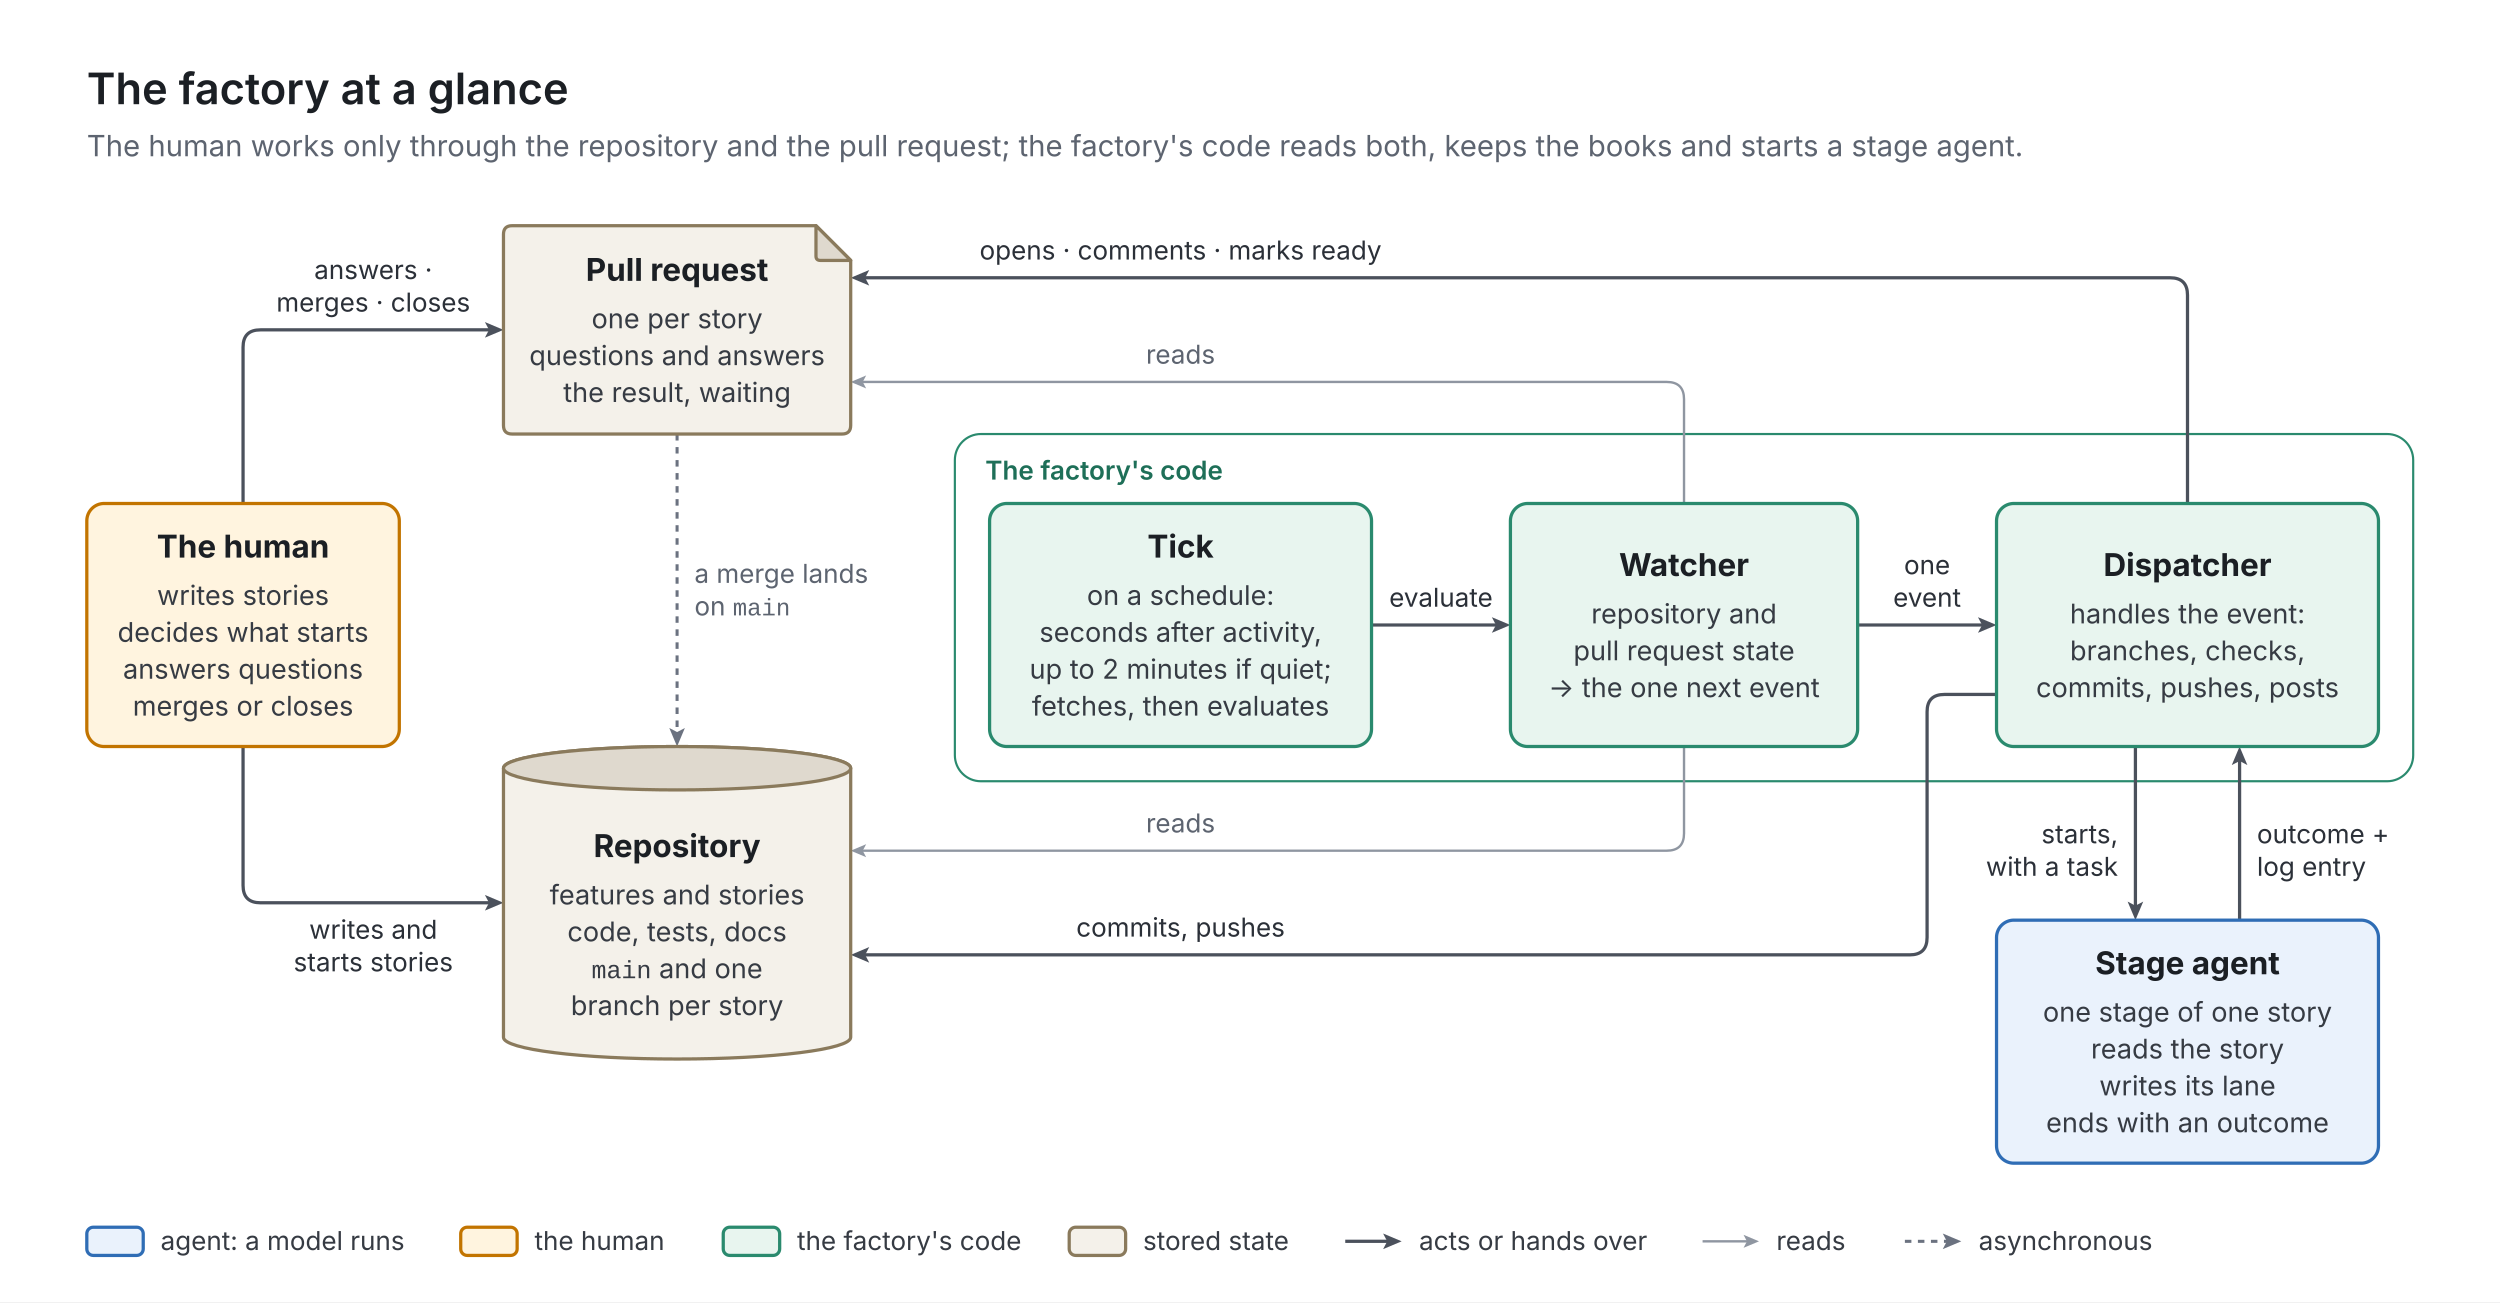
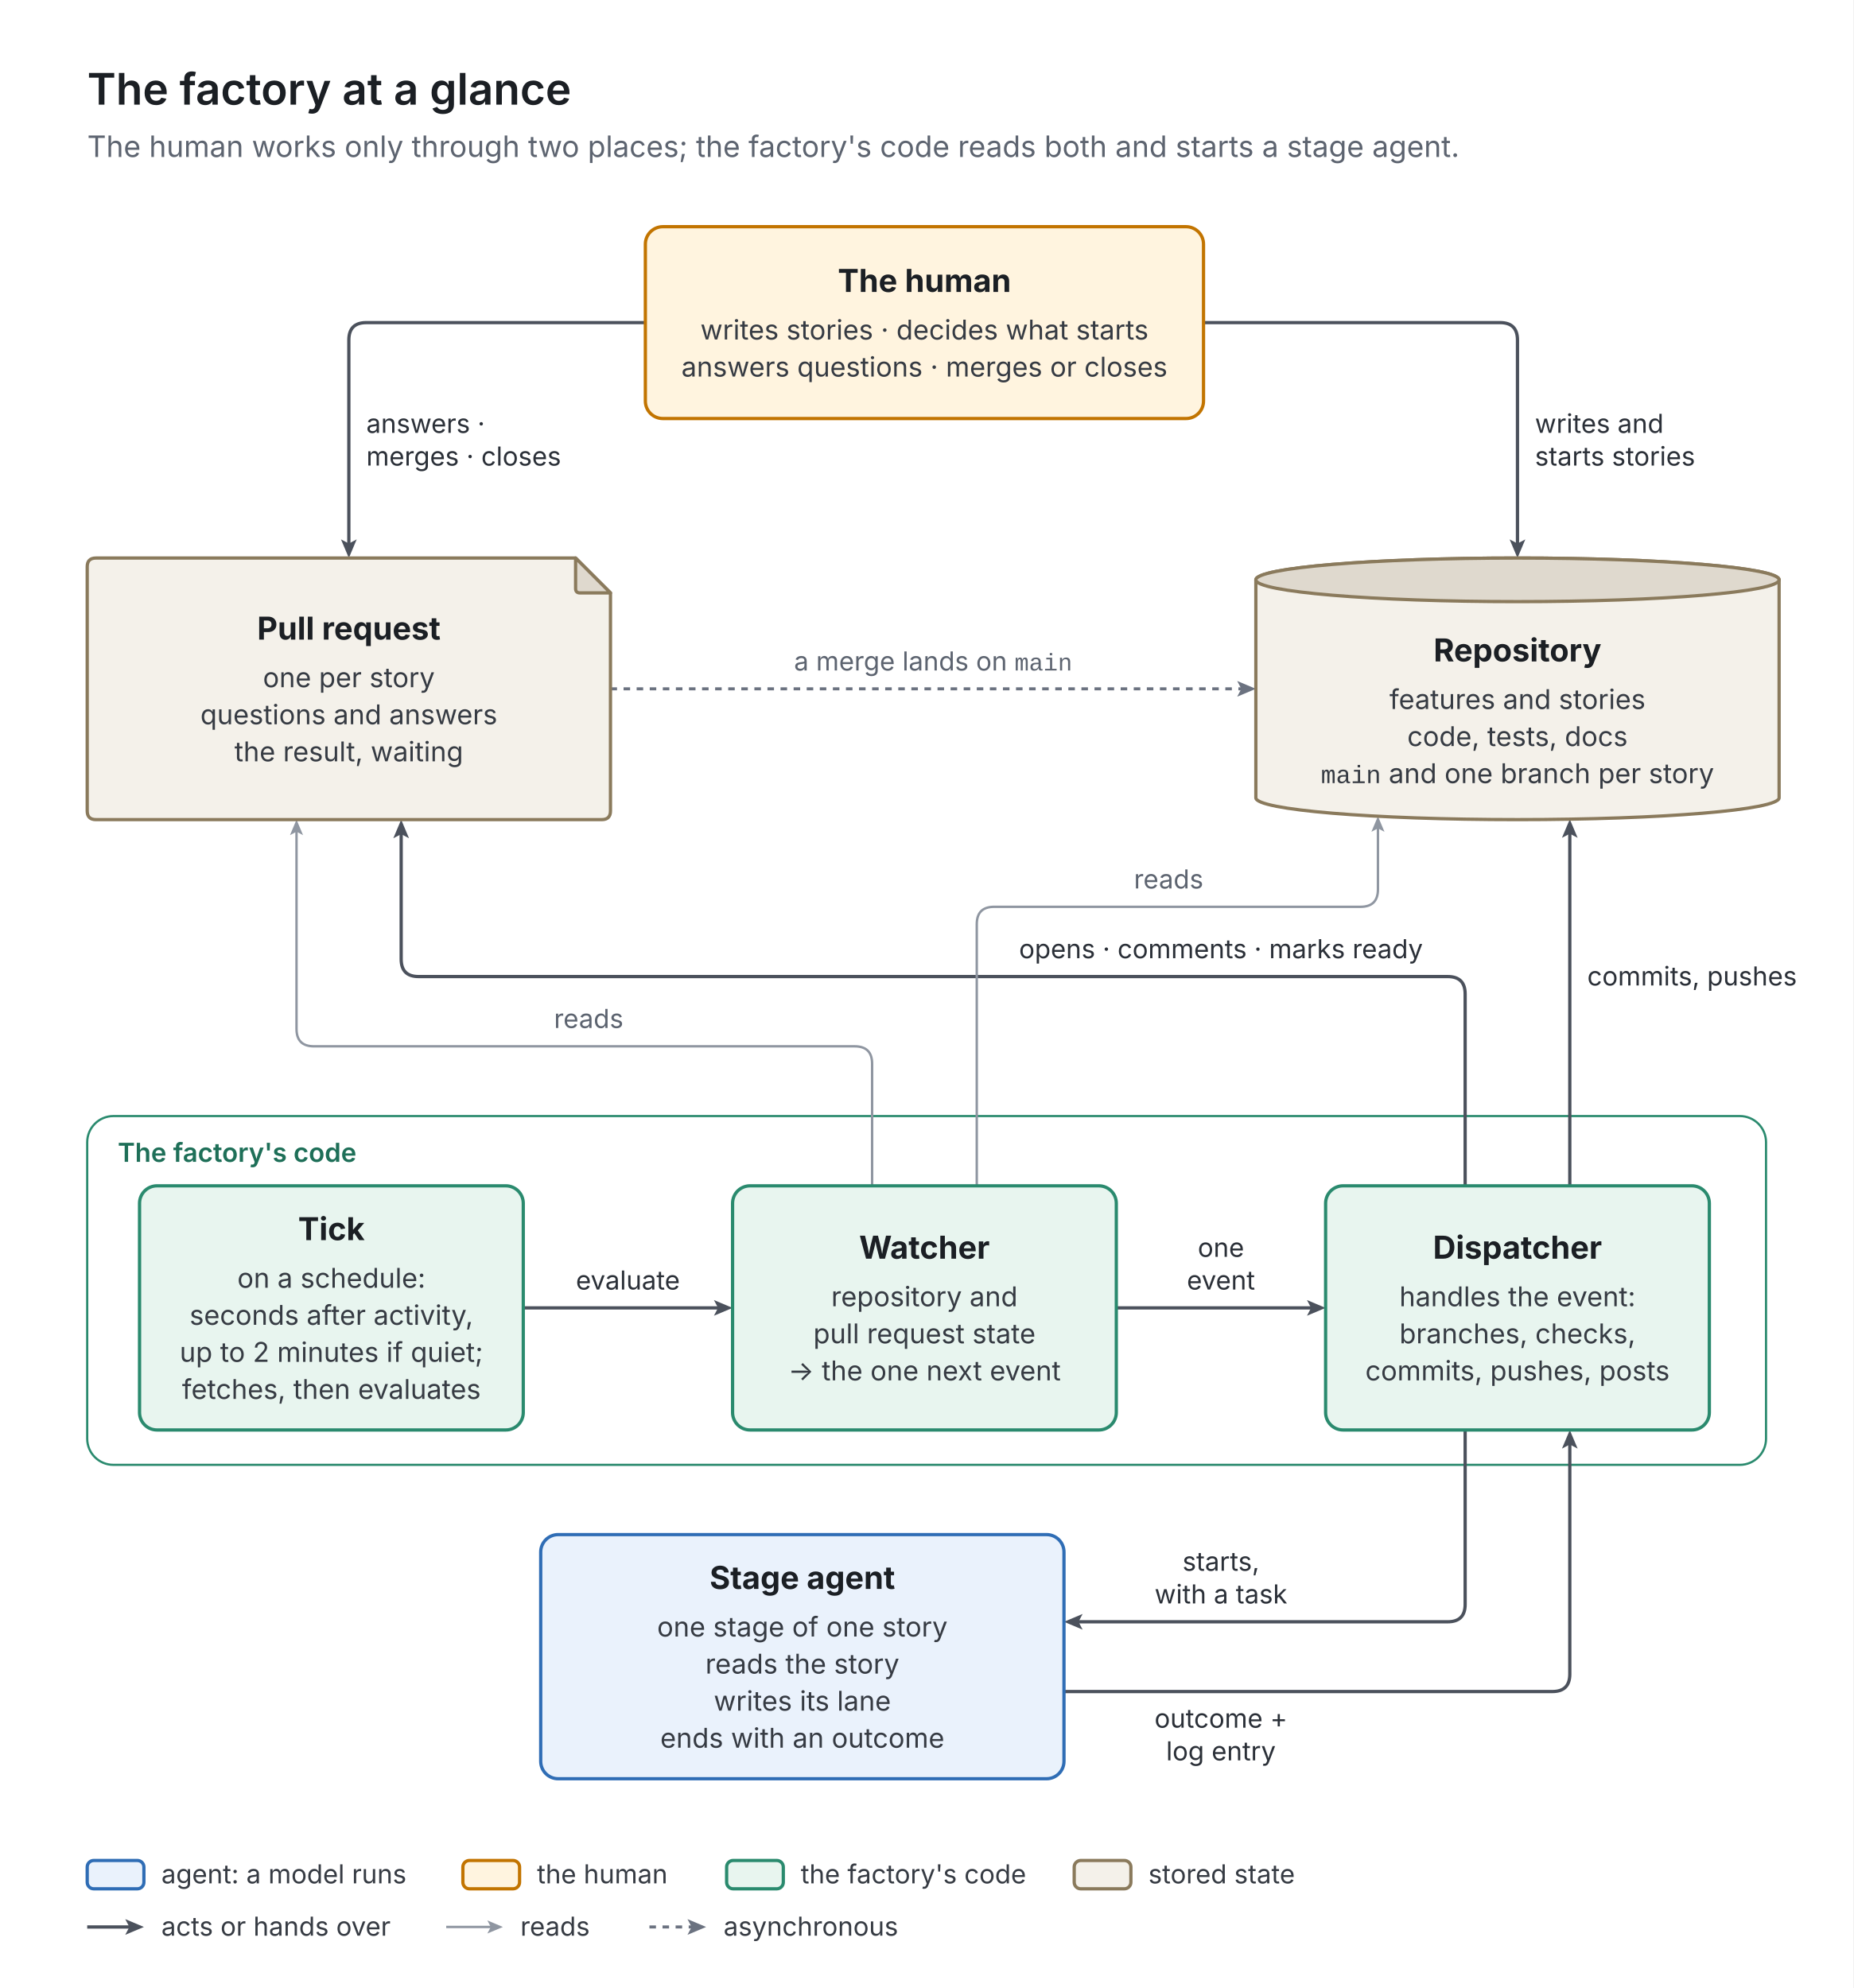
- <svg xmlns="http://www.w3.org/2000/svg" width="1152" height="600" viewBox="0 0 1152 600" role="img" aria-labelledby="title desc">
+ <svg xmlns="http://www.w3.org/2000/svg" width="850" height="912" viewBox="0 0 850 912" role="img" aria-labelledby="title desc">
  <style>
text { font-family: "Inter", "Segoe UI", "Helvetica Neue", Helvetica, Arial, sans-serif; }
.code { font-family: ui-monospace, "SF Mono", "Cascadia Mono", Menlo, Consolas, "Liberation Mono", monospace; font-size: 0.92em; }
.ttl { font-size: 20px; font-weight: 600; }
.sub { font-size: 13.5px; font-weight: 400; }
.tag { font-size: 10.5px; font-weight: 600; letter-spacing: 0.09em; }
.nt { font-size: 14.5px; font-weight: 700; }
.nb { font-size: 12.5px; font-weight: 400; }
.lb { font-size: 12px; font-weight: 400; }
.lane-h { font-size: 13px; font-weight: 700; }
.lane-n { font-size: 12px; font-weight: 400; }
.col-h { font-size: 12.5px; font-weight: 700; }
.grp-c { font-size: 12px; font-weight: 600; }
.tx { font-size: 13px; font-weight: 400; }
.tx-bold { font-size: 13px; font-weight: 700; }
.tx-mono { font-size: 12px; font-weight: 400; font-family: ui-monospace, "SF Mono", "Cascadia Mono", Menlo, Consolas, "Liberation Mono", monospace; }
.tx-note { font-size: 12px; font-weight: 400; }
.tx-small { font-size: 11px; font-weight: 400; }
.lg { font-size: 12px; font-weight: 400; }
.sh, .fold { stroke-width: 1.5; stroke-linejoin: round; }
.n-end .sh { stroke-dasharray: 5 3; }
.e { fill: none; stroke-linejoin: round; }
.lb { paint-order: stroke fill; stroke-width: 4px; stroke-linejoin: round; }
.rule, .lane-a, .lane-b { stroke-width: 1; shape-rendering: crispEdges; }
.rule, .col-u { fill: none; } .col-r { stroke-dasharray: 2 3; }
.col-u { stroke-width: 1; shape-rendering: crispEdges; }
.grp { stroke-width: 1; } .grp-d { stroke-dasharray: 5 4; }
.e-flow { stroke-width: 1.5; }
.e-plain { stroke-width: 1.1; }
.e-dashed { stroke-width: 1.4; stroke-dasharray: 3 3; }
.bg { fill: #ffffff; }
.ttl, .nt, .lane-h, .col-h, .tx-bold { fill: #1b1f24; }
.sub, .lane-n, .grp-c, .tx-note, .tx-small { fill: #5d6470; }
.nb, .tx, .tx-mono, .lg { fill: #363b43; }
.lb { stroke: #ffffff; } .lb.on-lane { stroke: #f5f7f9; }
.lane-a { fill: #f5f7f9; stroke: #dde1e6; }
.lane-b { fill: #ffffff; stroke: #dde1e6; }
.rule { stroke: #dde1e6; }
.grp { fill: #ffffff; stroke: #b4bac3; } .col-u { stroke: #b4bac3; }
.n-agent .sh { fill: #eaf2fc; stroke: #2f6db5; }
.n-agent .fold { fill: #c5d7ee; stroke: #2f6db5; }
.n-agent .tag, .k-agent { fill: #2862a5; }
.g-agent { stroke: #2f6db5; }
.n-human .sh { fill: #fff4df; stroke: #c27400; }
.n-human .fold { fill: #f3dab2; stroke: #c27400; }
.n-human .tag, .k-human { fill: #965a00; }
.g-human { stroke: #c27400; }
.n-code .sh { fill: #e8f5ef; stroke: #2a8a6e; }
.n-code .fold { fill: #c2e0d5; stroke: #2a8a6e; }
.n-code .tag, .k-code { fill: #1e6f58; }
.g-code { stroke: #2a8a6e; }
.n-store .sh { fill: #f4f1ea; stroke: #8a7a5c; }
.n-store .fold { fill: #dfd9ce; stroke: #8a7a5c; }
.n-store .tag, .k-store { fill: #6c5e44; }
.g-store { stroke: #8a7a5c; }
.e-flow { stroke: #4b515c; } .ah-flow { fill: #4b515c; }
.lb-flow { fill: #2b3038; }
.e-plain { stroke: #8f96a1; } .ah-plain { fill: #8f96a1; }
.lb-plain { fill: #5d6470; }
.e-dashed { stroke: #6b7280; } .ah-dashed { fill: #6b7280; }
.lb-dashed { fill: #5d6470; }
@media (prefers-color-scheme: dark) {
  .bg { fill: #0f141a; }
  .ttl, .nt, .lane-h, .col-h, .tx-bold { fill: #e6edf3; }
  .sub, .lane-n, .grp-c, .tx-note, .tx-small { fill: #9da7b3; }
  .nb, .tx, .tx-mono, .lg { fill: #c9d1d9; }
  .lb { stroke: #0f141a; } .lb.on-lane { stroke: #151b22; }
  .lane-a { fill: #151b22; stroke: #2a313b; }
  .lane-b { fill: #0f141a; stroke: #2a313b; }
  .rule { stroke: #2a313b; }
  .grp { fill: #0f141a; stroke: #3d4651; } .col-u { stroke: #3d4651; }
  .n-agent .sh { fill: #13263d; stroke: #5b9be6; }
  .n-agent .fold { fill: #213d5f; stroke: #5b9be6; }
  .n-agent .tag, .k-agent { fill: #8dbdf4; }
  .g-agent { stroke: #5b9be6; }
  .n-human .sh { fill: #33260f; stroke: #e0a33a; }
  .n-human .fold { fill: #563f18; stroke: #e0a33a; }
  .n-human .tag, .k-human { fill: #f2bd63; }
  .g-human { stroke: #e0a33a; }
  .n-code .sh { fill: #0f2e26; stroke: #3fb68f; }
  .n-code .fold { fill: #19493b; stroke: #3fb68f; }
  .n-code .tag, .k-code { fill: #72d3b0; }
  .g-code { stroke: #3fb68f; }
  .n-store .sh { fill: #27241d; stroke: #b0a17f; }
  .n-store .fold { fill: #423d31; stroke: #b0a17f; }
  .n-store .tag, .k-store { fill: #cdbf9d; }
  .g-store { stroke: #b0a17f; }
  .e-flow { stroke: #bcc4ce; } .ah-flow { fill: #bcc4ce; }
  .lb-flow { fill: #dfe6ee; }
  .e-plain { stroke: #717a87; } .ah-plain { fill: #717a87; }
  .lb-plain { fill: #9da7b3; }
  .e-dashed { stroke: #939ba6; } .ah-dashed { fill: #939ba6; }
  .lb-dashed { fill: #9da7b3; }
}
</style>
  <defs>
    <marker id="ah-flow" viewBox="0 0 10 10" refX="6.67" refY="5" markerWidth="9" markerHeight="9" markerUnits="userSpaceOnUse" orient="auto-start-reverse">
      <path class="ah-flow" d="M0.5 1 L10 5 L0.5 9 L2.6 5 Z" />
    </marker>
    <marker id="ah-plain" viewBox="0 0 10 10" refX="6" refY="5" markerWidth="7.5" markerHeight="7.5" markerUnits="userSpaceOnUse" orient="auto-start-reverse">
      <path class="ah-plain" d="M0.5 1 L10 5 L0.5 9 L2.6 5 Z" />
    </marker>
    <marker id="ah-dashed" viewBox="0 0 10 10" refX="6.67" refY="5" markerWidth="9" markerHeight="9" markerUnits="userSpaceOnUse" orient="auto-start-reverse">
      <path class="ah-dashed" d="M0.5 1 L10 5 L0.5 9 L2.6 5 Z" />
    </marker>
  </defs>
-   <rect class="bg" width="1152" height="600" />
+   <rect class="bg" width="850" height="912" />
  <text class="ttl" x="40" y="48" text-anchor="start">The factory at a glance</text>
-   <text class="sub" x="40" y="72" text-anchor="start">The human works only through the repository and the pull request; the factory's code reads both, keeps the books and starts a stage agent.</text>
-   <rect class="grp g-code" x="440" y="200" width="672" height="160" rx="12" />
-   <text class="grp-c k-code" x="454" y="221" text-anchor="start">The factory's code</text>
-   <path class="e e-flow" d="M 112 232 L 112 160 Q 112 152 120 152 L 229 152" marker-end="url(#ah-flow)" />
-   <path class="e e-flow" d="M 112 344 L 112 408 Q 112 416 120 416 L 229 416" marker-end="url(#ah-flow)" />
-   <path class="e e-dashed" d="M 312 200 L 312 341" marker-end="url(#ah-dashed)" />
-   <path class="e e-flow" d="M 632 288 L 693 288" marker-end="url(#ah-flow)" />
-   <path class="e e-flow" d="M 856 288 L 917 288" marker-end="url(#ah-flow)" />
-   <path class="e e-flow" d="M 1008 232 L 1008 136 Q 1008 128 1000 128 L 395 128" marker-end="url(#ah-flow)" />
-   <path class="e e-plain" d="M 776 232 L 776 184 Q 776 176 768 176 L 395 176" marker-end="url(#ah-plain)" />
-   <path class="e e-plain" d="M 776 344 L 776 384 Q 776 392 768 392 L 395 392" marker-end="url(#ah-plain)" />
-   <path class="e e-flow" d="M 920 320 L 896 320 Q 888 320 888 328 L 888 432 Q 888 440 880 440 L 395 440" marker-end="url(#ah-flow)" />
-   <path class="e e-flow" d="M 984 344 L 984 421" marker-end="url(#ah-flow)" />
-   <path class="e e-flow" d="M 1032 424 L 1032 347" marker-end="url(#ah-flow)" />
+   <text class="sub" x="40" y="72" text-anchor="start">The human works only through two places; the factory's code reads both and starts a stage agent.</text>
+   <rect class="grp g-code" x="40" y="512" width="770" height="160" rx="12" />
+   <text class="grp-c k-code" x="54" y="533" text-anchor="start">The factory's code</text>
+   <path class="e e-flow" d="M 296 148 L 168 148 Q 160 148 160 156 L 160 253" marker-end="url(#ah-flow)" />
+   <path class="e e-flow" d="M 552 148 L 688 148 Q 696 148 696 156 L 696 253" marker-end="url(#ah-flow)" />
+   <path class="e e-dashed" d="M 280 316 L 573 316" marker-end="url(#ah-dashed)" />
+   <path class="e e-flow" d="M 240 600 L 333 600" marker-end="url(#ah-flow)" />
+   <path class="e e-flow" d="M 512 600 L 605 600" marker-end="url(#ah-flow)" />
+   <path class="e e-plain" d="M 400 544 L 400 488 Q 400 480 392 480 L 144 480 Q 136 480 136 472 L 136 379" marker-end="url(#ah-plain)" />
+   <path class="e e-flow" d="M 672 544 L 672 456 Q 672 448 664 448 L 192 448 Q 184 448 184 440 L 184 379" marker-end="url(#ah-flow)" />
+   <path class="e e-plain" d="M 448 544 L 448 424 Q 448 416 456 416 L 624 416 Q 632 416 632 408 L 632 377.46" marker-end="url(#ah-plain)" />
+   <path class="e e-flow" d="M 720 544 L 720 378.8" marker-end="url(#ah-flow)" />
+   <path class="e e-flow" d="M 672 656 L 672 736 Q 672 744 664 744 L 491 744" marker-end="url(#ah-flow)" />
+   <path class="e e-flow" d="M 488 776 L 712 776 Q 720 776 720 768 L 720 659" marker-end="url(#ah-flow)" />
+   <g class="n-human">
+     <rect class="sh" x="296" y="104" width="256" height="88" rx="8" />
+     <text class="nt" x="424" y="133.93" text-anchor="middle">The human</text>
+     <text class="nb" x="424" y="155.75" text-anchor="middle">writes stories · decides what starts</text>
+     <text class="nb" x="424" y="172.75" text-anchor="middle">answers questions · merges or closes</text>
+   </g>
  <g class="n-store">
-     <path class="sh" d="M 236 104 H 376 L 392 120 V 196 Q 392 200 388 200 H 236 Q 232 200 232 196 V 108 Q 232 104 236 104 Z" />
-     <path class="fold" d="M 376 104 V 118 Q 376 120 378 120 H 392 Z" />
-     <text class="nt" x="312" y="129.43" text-anchor="middle">Pull request</text>
-     <text class="nb" x="312" y="151.25" text-anchor="middle">one per story</text>
-     <text class="nb" x="312" y="168.25" text-anchor="middle">questions and answers</text>
-     <text class="nb" x="312" y="185.25" text-anchor="middle">the result, waiting</text>
+     <path class="sh" d="M 44 256 H 264 L 280 272 V 372 Q 280 376 276 376 H 44 Q 40 376 40 372 V 260 Q 40 256 44 256 Z" />
+     <path class="fold" d="M 264 256 V 270 Q 264 272 266 272 H 280 Z" />
+     <text class="nt" x="160" y="293.43" text-anchor="middle">Pull request</text>
+     <text class="nb" x="160" y="315.25" text-anchor="middle">one per story</text>
+     <text class="nb" x="160" y="332.25" text-anchor="middle">questions and answers</text>
+     <text class="nb" x="160" y="349.25" text-anchor="middle">the result, waiting</text>
  </g>
  <g class="n-store">
-     <path class="sh" d="M 232 354 A 80 10 0 0 1 392 354 V 478 A 80 10 0 0 1 232 478 Z" />
-     <ellipse class="fold" cx="312" cy="354" rx="80" ry="10" />
-     <text class="nt" x="312" y="394.93" text-anchor="middle">Repository</text>
-     <text class="nb" x="312" y="416.75" text-anchor="middle">features and stories</text>
-     <text class="nb" x="312" y="433.75" text-anchor="middle">code, tests, docs</text>
-     <text class="nb" x="312" y="450.75" text-anchor="middle">
-       <tspan class="code">main</tspan> and one</text>
-     <text class="nb" x="312" y="467.75" text-anchor="middle">branch per story</text>
-   </g>
+     <path class="sh" d="M 576 266 A 120 10 0 0 1 816 266 V 366 A 120 10 0 0 1 576 366 Z" />
+     <ellipse class="fold" cx="696" cy="266" rx="120" ry="10" />
+     <text class="nt" x="696" y="303.43" text-anchor="middle">Repository</text>
+     <text class="nb" x="696" y="325.25" text-anchor="middle">features and stories</text>
+     <text class="nb" x="696" y="342.25" text-anchor="middle">code, tests, docs</text>
+     <text class="nb" x="696" y="359.25" text-anchor="middle">
+       <tspan class="code">main</tspan> and one branch per story</text>
+   </g>
+   <g class="n-code">
+     <rect class="sh" x="64" y="544" width="176" height="112" rx="8" />
+     <text class="nt" x="152" y="568.93" text-anchor="middle">Tick</text>
+     <text class="nb" x="152" y="590.75" text-anchor="middle">on a schedule:</text>
+     <text class="nb" x="152" y="607.75" text-anchor="middle">seconds after activity,</text>
+     <text class="nb" x="152" y="624.75" text-anchor="middle">up to 2 minutes if quiet;</text>
+     <text class="nb" x="152" y="641.75" text-anchor="middle">fetches, then evaluates</text>
+   </g>
+   <g class="n-code">
+     <rect class="sh" x="336" y="544" width="176" height="112" rx="8" />
+     <text class="nt" x="424" y="577.43" text-anchor="middle">Watcher</text>
+     <text class="nb" x="424" y="599.25" text-anchor="middle">repository and</text>
+     <text class="nb" x="424" y="616.25" text-anchor="middle">pull request state</text>
+     <text class="nb" x="424" y="633.25" text-anchor="middle">→ the one next event</text>
+   </g>
+   <g class="n-code">
+     <rect class="sh" x="608" y="544" width="176" height="112" rx="8" />
+     <text class="nt" x="696" y="577.43" text-anchor="middle">Dispatcher</text>
+     <text class="nb" x="696" y="599.25" text-anchor="middle">handles the event:</text>
+     <text class="nb" x="696" y="616.25" text-anchor="middle">branches, checks,</text>
+     <text class="nb" x="696" y="633.25" text-anchor="middle">commits, pushes, posts</text>
+   </g>
+   <g class="n-agent">
+     <rect class="sh" x="248" y="704" width="240" height="112" rx="8" />
+     <text class="nt" x="368" y="728.93" text-anchor="middle">Stage agent</text>
+     <text class="nb" x="368" y="750.75" text-anchor="middle">one stage of one story</text>
+     <text class="nb" x="368" y="767.75" text-anchor="middle">reads the story</text>
+     <text class="nb" x="368" y="784.75" text-anchor="middle">writes its lane</text>
+     <text class="nb" x="368" y="801.75" text-anchor="middle">ends with an outcome</text>
+   </g>
+   <text class="lb lb-flow" x="168" y="198.58" text-anchor="start">answers ·</text>
+   <text class="lb lb-flow" x="168" y="213.58" text-anchor="start">merges · closes</text>
+   <text class="lb lb-flow" x="704" y="198.58" text-anchor="start">writes and</text>
+   <text class="lb lb-flow" x="704" y="213.58" text-anchor="start">starts stories</text>
+   <text class="lb lb-dashed" x="428" y="307.58" text-anchor="middle">a merge lands on <tspan class="code">main</tspan>
+   </text>
+   <text class="lb lb-flow" x="288" y="591.58" text-anchor="middle">evaluate</text>
+   <text class="lb lb-flow" x="560" y="576.58" text-anchor="middle">one</text>
+   <text class="lb lb-flow" x="560" y="591.58" text-anchor="middle">event</text>
+   <text class="lb lb-plain" x="270" y="471.58" text-anchor="middle">reads</text>
+   <text class="lb lb-flow" x="560" y="439.58" text-anchor="middle">opens · comments · marks ready</text>
+   <text class="lb lb-plain" x="536" y="407.58" text-anchor="middle">reads</text>
+   <text class="lb lb-flow" x="728" y="452.08" text-anchor="start">commits, pushes</text>
+   <text class="lb lb-flow" x="560" y="720.58" text-anchor="middle">starts,</text>
+   <text class="lb lb-flow" x="560" y="735.58" text-anchor="middle">with a task</text>
+   <text class="lb lb-flow" x="560" y="792.58" text-anchor="middle">outcome +</text>
+   <text class="lb lb-flow" x="560" y="807.58" text-anchor="middle">log entry</text>
+   <g class="n-agent">
+     <rect class="sh" x="40" y="853.5" width="26" height="13" rx="3" />
+   </g>
+   <text class="lg" x="74" y="864" text-anchor="start">agent: a model runs</text>
  <g class="n-human">
-     <rect class="sh" x="40" y="232" width="144" height="112" rx="8" />
-     <text class="nt" x="112" y="256.93" text-anchor="middle">The human</text>
-     <text class="nb" x="112" y="278.75" text-anchor="middle">writes stories</text>
-     <text class="nb" x="112" y="295.75" text-anchor="middle">decides what starts</text>
-     <text class="nb" x="112" y="312.75" text-anchor="middle">answers questions</text>
-     <text class="nb" x="112" y="329.75" text-anchor="middle">merges or closes</text>
-   </g>
-   <g class="n-code">
-     <rect class="sh" x="456" y="232" width="176" height="112" rx="8" />
-     <text class="nt" x="544" y="256.93" text-anchor="middle">Tick</text>
-     <text class="nb" x="544" y="278.75" text-anchor="middle">on a schedule:</text>
-     <text class="nb" x="544" y="295.75" text-anchor="middle">seconds after activity,</text>
-     <text class="nb" x="544" y="312.75" text-anchor="middle">up to 2 minutes if quiet;</text>
-     <text class="nb" x="544" y="329.75" text-anchor="middle">fetches, then evaluates</text>
-   </g>
-   <g class="n-code">
-     <rect class="sh" x="696" y="232" width="160" height="112" rx="8" />
-     <text class="nt" x="776" y="265.43" text-anchor="middle">Watcher</text>
-     <text class="nb" x="776" y="287.25" text-anchor="middle">repository and</text>
-     <text class="nb" x="776" y="304.25" text-anchor="middle">pull request state</text>
-     <text class="nb" x="776" y="321.25" text-anchor="middle">→ the one next event</text>
-   </g>
-   <g class="n-code">
-     <rect class="sh" x="920" y="232" width="176" height="112" rx="8" />
-     <text class="nt" x="1008" y="265.43" text-anchor="middle">Dispatcher</text>
-     <text class="nb" x="1008" y="287.25" text-anchor="middle">handles the event:</text>
-     <text class="nb" x="1008" y="304.25" text-anchor="middle">branches, checks,</text>
-     <text class="nb" x="1008" y="321.25" text-anchor="middle">commits, pushes, posts</text>
-   </g>
-   <g class="n-agent">
-     <rect class="sh" x="920" y="424" width="176" height="112" rx="8" />
-     <text class="nt" x="1008" y="448.93" text-anchor="middle">Stage agent</text>
-     <text class="nb" x="1008" y="470.75" text-anchor="middle">one stage of one story</text>
-     <text class="nb" x="1008" y="487.75" text-anchor="middle">reads the story</text>
-     <text class="nb" x="1008" y="504.75" text-anchor="middle">writes its lane</text>
-     <text class="nb" x="1008" y="521.75" text-anchor="middle">ends with an outcome</text>
-   </g>
-   <text class="lb lb-flow" x="172" y="128.58" text-anchor="middle">answers ·</text>
-   <text class="lb lb-flow" x="172" y="143.58" text-anchor="middle">merges · closes</text>
-   <text class="lb lb-flow" x="172" y="432.58" text-anchor="middle">writes and</text>
-   <text class="lb lb-flow" x="172" y="447.58" text-anchor="middle">starts stories</text>
-   <text class="lb lb-dashed" x="320" y="268.58" text-anchor="start">a merge lands</text>
-   <text class="lb lb-dashed" x="320" y="283.58" text-anchor="start">on <tspan class="code">main</tspan>
-   </text>
-   <text class="lb lb-flow" x="664" y="279.58" text-anchor="middle">evaluate</text>
-   <text class="lb lb-flow" x="888" y="264.58" text-anchor="middle">one</text>
-   <text class="lb lb-flow" x="888" y="279.58" text-anchor="middle">event</text>
-   <text class="lb lb-flow" x="544" y="119.58" text-anchor="middle">opens · comments · marks ready</text>
-   <text class="lb lb-plain" x="544" y="167.58" text-anchor="middle">reads</text>
-   <text class="lb lb-plain" x="544" y="383.58" text-anchor="middle">reads</text>
-   <text class="lb lb-flow" x="544" y="431.58" text-anchor="middle">commits, pushes</text>
-   <text class="lb lb-flow" x="976" y="388.58" text-anchor="end">starts,</text>
-   <text class="lb lb-flow" x="976" y="403.58" text-anchor="end">with a task</text>
-   <text class="lb lb-flow" x="1040" y="388.58" text-anchor="start">outcome +</text>
-   <text class="lb lb-flow" x="1040" y="403.58" text-anchor="start">log entry</text>
-   <g class="n-agent">
-     <rect class="sh" x="40" y="565.5" width="26" height="13" rx="3" />
-   </g>
-   <text class="lg" x="74" y="576" text-anchor="start">agent: a model runs</text>
-   <g class="n-human">
-     <rect class="sh" x="212.3" y="565.5" width="26" height="13" rx="3" />
-   </g>
-   <text class="lg" x="246.3" y="576" text-anchor="start">the human</text>
-   <g class="n-code">
-     <rect class="sh" x="333.27" y="565.5" width="26" height="13" rx="3" />
-   </g>
-   <text class="lg" x="367.27" y="576" text-anchor="start">the factory's code</text>
+     <rect class="sh" x="212.3" y="853.5" width="26" height="13" rx="3" />
+   </g>
+   <text class="lg" x="246.3" y="864" text-anchor="start">the human</text>
+   <g class="n-code">
+     <rect class="sh" x="333.27" y="853.5" width="26" height="13" rx="3" />
+   </g>
+   <text class="lg" x="367.27" y="864" text-anchor="start">the factory's code</text>
  <g class="n-store">
-     <rect class="sh" x="492.69" y="565.5" width="26" height="13" rx="3" />
-   </g>
-   <text class="lg" x="526.69" y="576" text-anchor="start">stored state</text>
-   <path class="e e-flow" d="M 619.89 572 L 642.89 572" marker-end="url(#ah-flow)" />
-   <text class="lg" x="653.89" y="576" text-anchor="start">acts or hands over</text>
-   <path class="e e-plain" d="M 784.55 572 L 807.55 572" marker-end="url(#ah-plain)" />
-   <text class="lg" x="818.55" y="576" text-anchor="start">reads</text>
-   <path class="e e-dashed" d="M 877.77 572 L 900.77 572" marker-end="url(#ah-dashed)" />
-   <text class="lg" x="911.77" y="576" text-anchor="start">asynchronous</text>
+     <rect class="sh" x="492.69" y="853.5" width="26" height="13" rx="3" />
+   </g>
+   <text class="lg" x="526.69" y="864" text-anchor="start">stored state</text>
+   <path class="e e-flow" d="M 40 884 L 63 884" marker-end="url(#ah-flow)" />
+   <text class="lg" x="74" y="888" text-anchor="start">acts or hands over</text>
+   <path class="e e-plain" d="M 204.66 884 L 227.66 884" marker-end="url(#ah-plain)" />
+   <text class="lg" x="238.66" y="888" text-anchor="start">reads</text>
+   <path class="e e-dashed" d="M 297.87 884 L 320.87 884" marker-end="url(#ah-dashed)" />
+   <text class="lg" x="331.87" y="888" text-anchor="start">asynchronous</text>
</svg>
